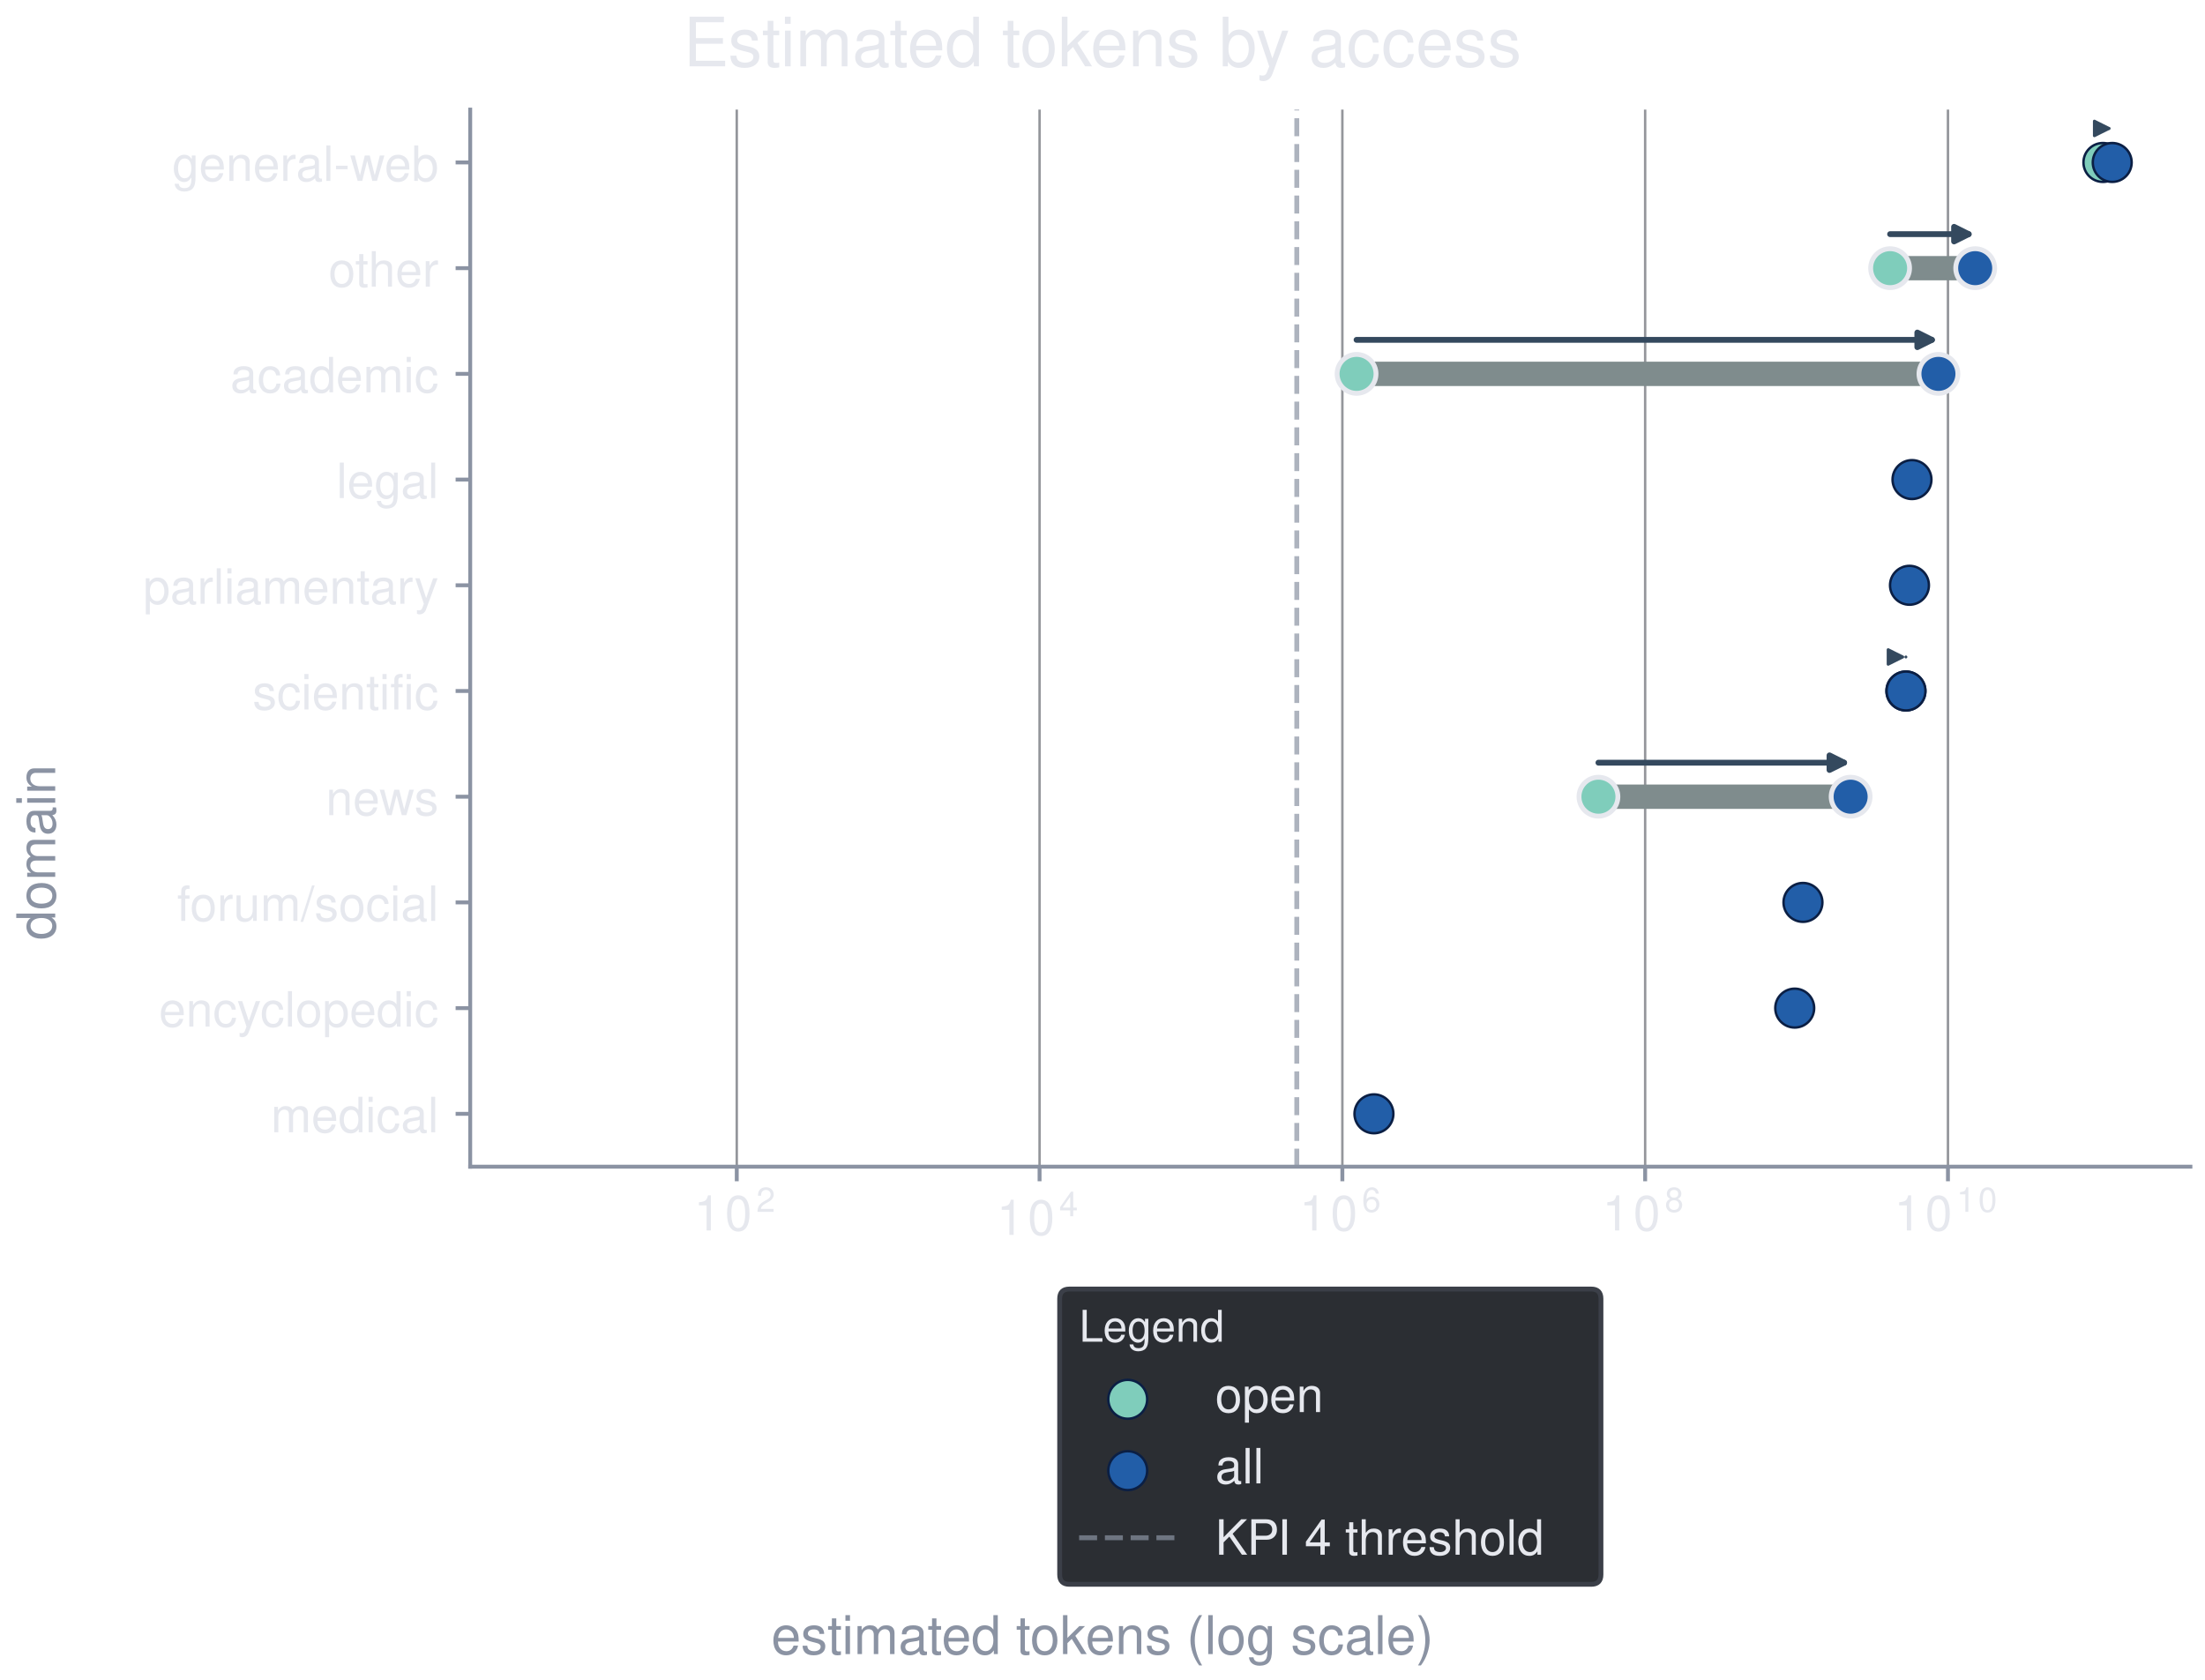
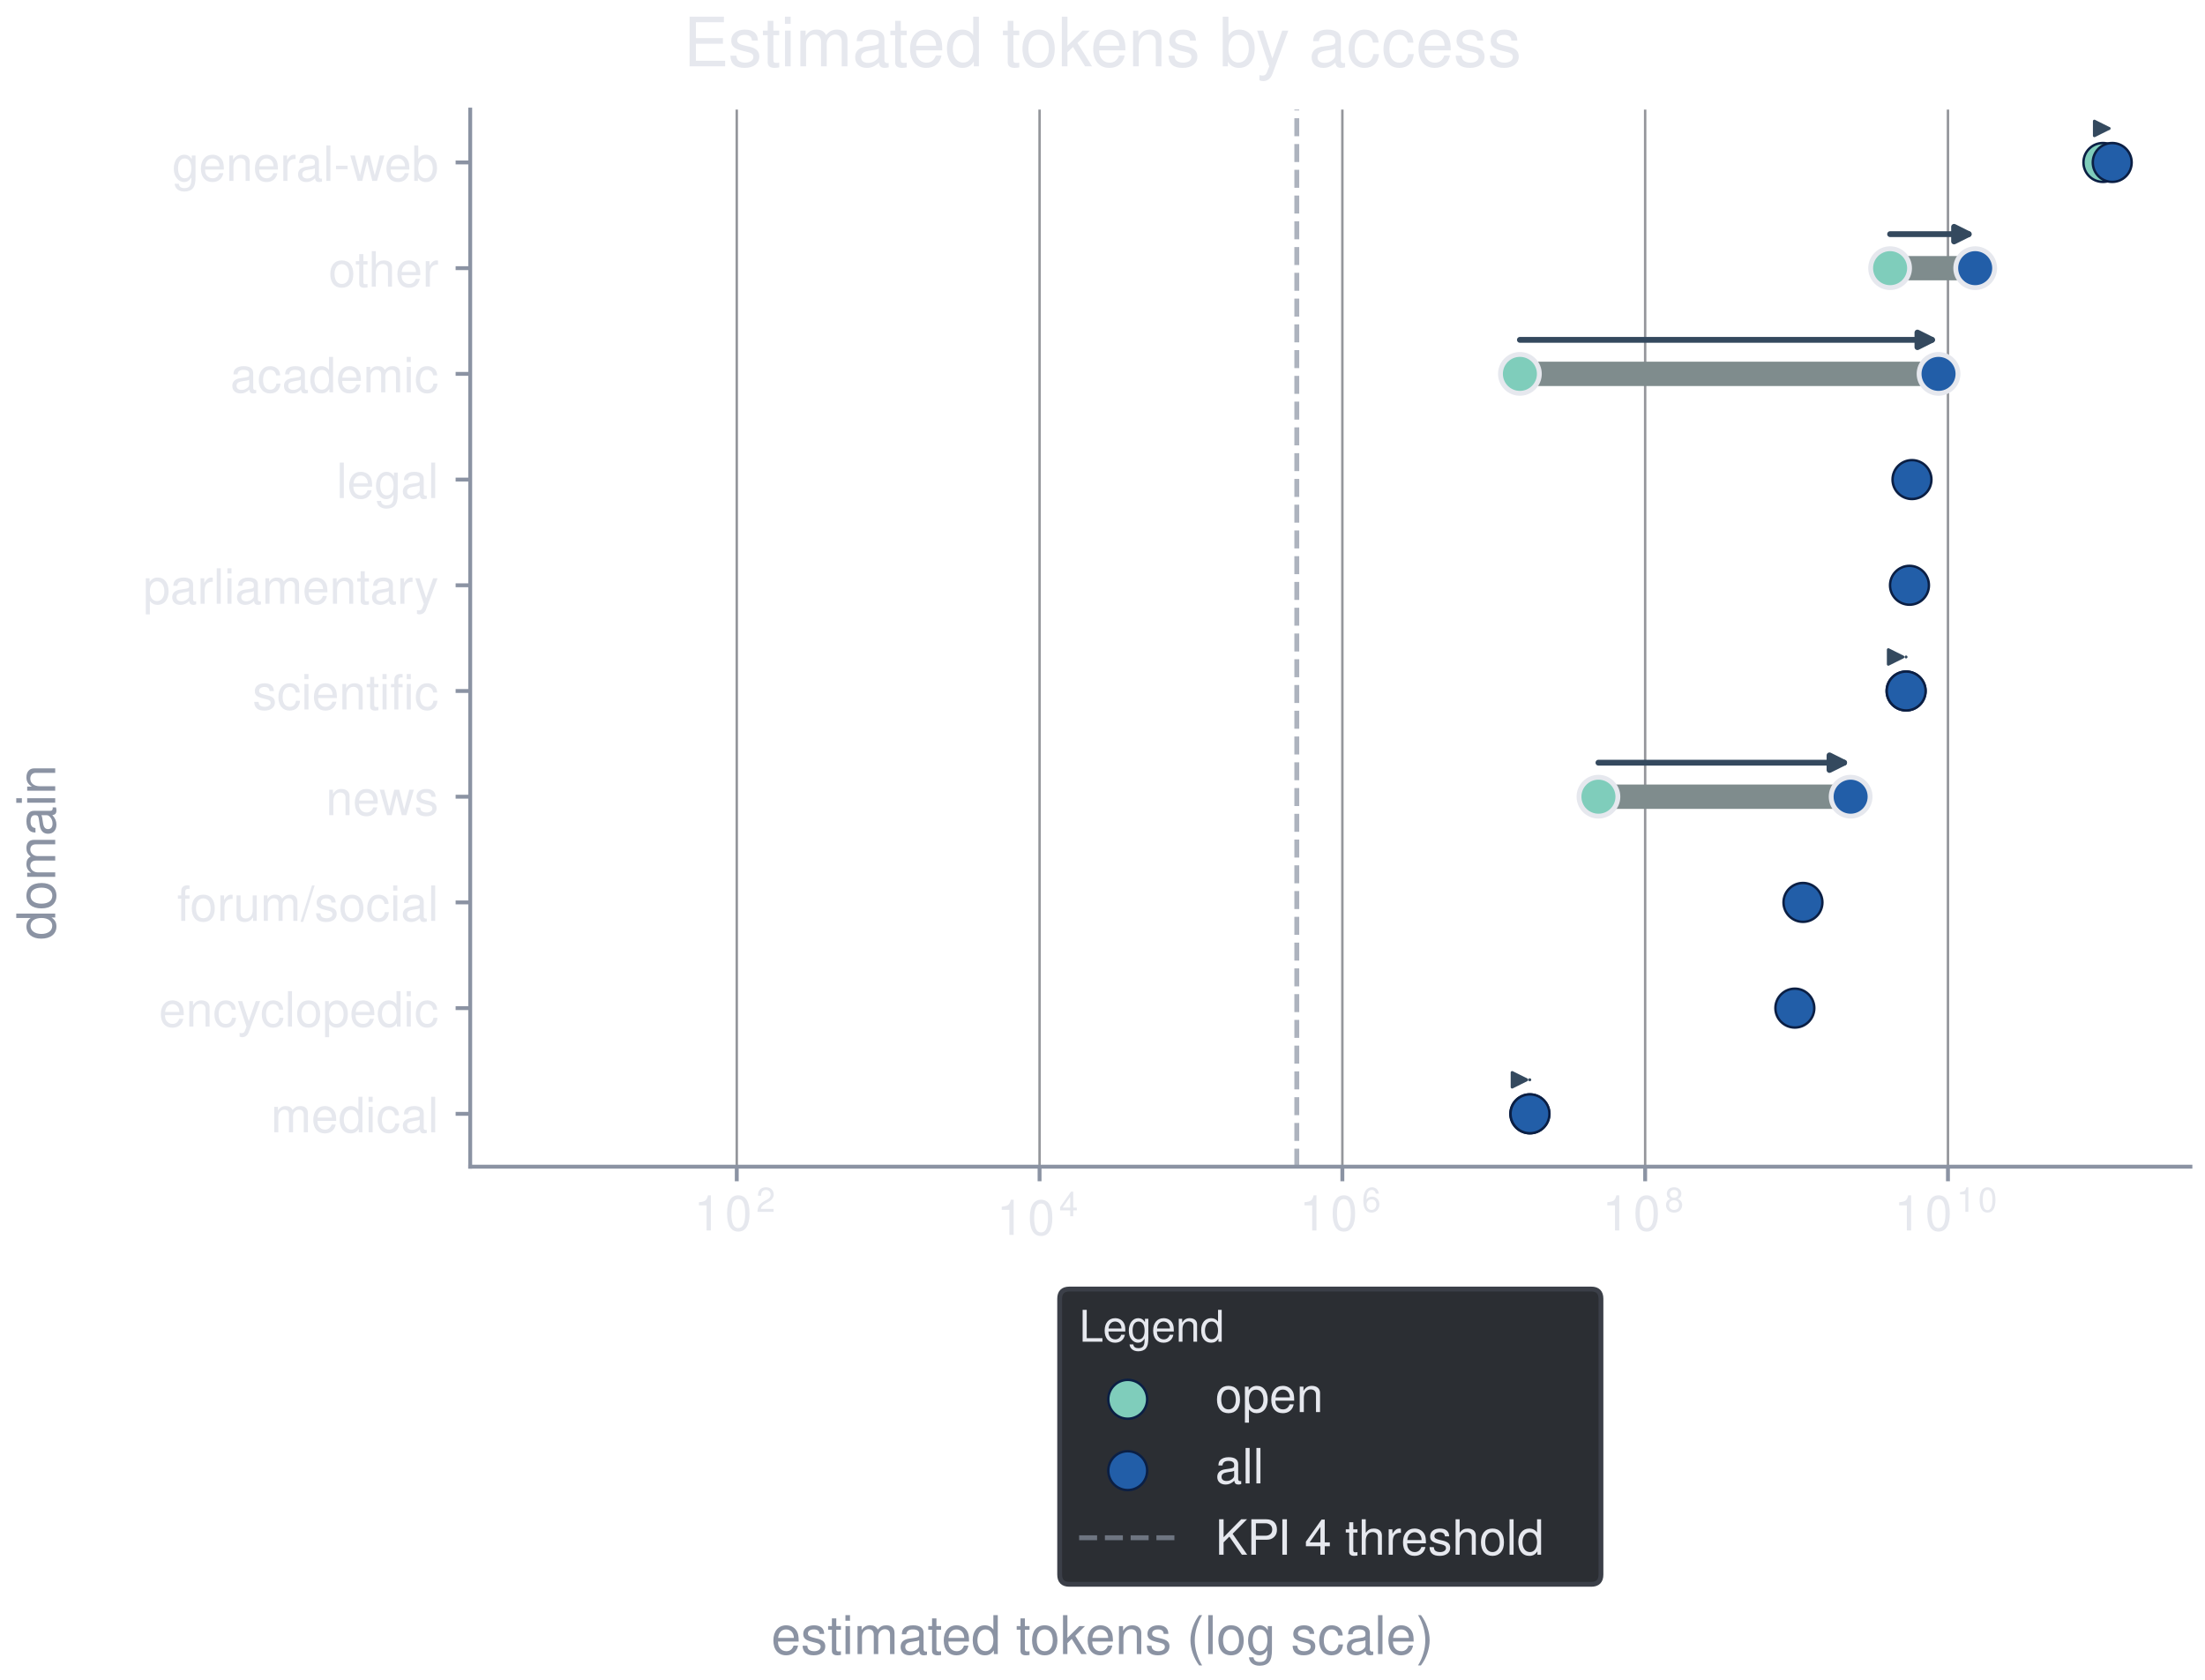
<svg xmlns="http://www.w3.org/2000/svg" xmlns:xlink="http://www.w3.org/1999/xlink" width="453.6pt" height="345.6pt" viewBox="0 0 453.6 345.6" version="1.1">
  <defs>
    <style type="text/css">*{stroke-linejoin: round; stroke-linecap: butt}</style>
  </defs>
  <g id="figure_1">
    <g id="patch_1">
      <path d="M 0 345.6  L 453.6 345.6  L 453.6 0  L 0 0  L 0 345.6  z " style="fill: none" />
    </g>
    <g id="axes_1">
      <g id="patch_2">
        <path d="M 96.728 240.031  L 450.6 240.031  L 450.6 22.55  L 96.728 22.55  L 96.728 240.031  z " style="fill: none" />
      </g>
      <g id="matplotlib.axis_1">
        <g id="xtick_1">
          <g id="line2d_1">
-             <path d="M 151.563 240.031  L 151.563 22.55  " clip-path="url(#pa6d55e3291)" style="fill: none; stroke: #2a2f38; stroke-opacity: 0.5; stroke-width: 0.5; stroke-linecap: square" />
+             <path d="M 151.563 240.031  L 151.563 22.55  " clip-path="url(#p5a6b797278)" style="fill: none; stroke: #2a2f38; stroke-opacity: 0.5; stroke-width: 0.5; stroke-linecap: square" />
          </g>
          <g id="line2d_2">
            <defs>
-               <path id="mead7ab66ce" d="M 0 0  L 0 3  " style="stroke: #8b93a3; stroke-width: 0.8" />
+               <path id="m46d5351eaf" d="M 0 0  L 0 3  " style="stroke: #8b93a3; stroke-width: 0.8" />
            </defs>
            <g>
-               <use xlink:href="#mead7ab66ce" x="151.563" y="240.031" style="fill: #8b93a3; stroke: #8b93a3; stroke-width: 0.8" />
+               <use xlink:href="#m46d5351eaf" x="151.563" y="240.031" style="fill: #8b93a3; stroke: #8b93a3; stroke-width: 0.8" />
            </g>
          </g>
          <g id="text_1">
            <g style="fill: #e6e8ee" transform="translate(142.7635 254.129)">
              <text>
                <tspan x="0" y="-0.977" style="font-size: 10px; font-family: 'Instrument Sans', 'Helvetica', 'Arial', sans-serif; fill: #e6e8ee">1</tspan>
                <tspan x="6.362" y="-0.977" style="font-size: 10px; font-family: 'Instrument Sans', 'Helvetica', 'Arial', sans-serif; fill: #e6e8ee">0</tspan>
                <tspan x="12.82" y="-4.805" style="font-size: 7px; font-family: 'Instrument Sans', 'Helvetica', 'Arial', sans-serif; fill: #e6e8ee">2</tspan>
              </text>
            </g>
          </g>
        </g>
        <g id="xtick_2">
          <g id="line2d_3">
-             <path d="M 213.853 240.031  L 213.853 22.55  " clip-path="url(#pa6d55e3291)" style="fill: none; stroke: #2a2f38; stroke-opacity: 0.5; stroke-width: 0.5; stroke-linecap: square" />
+             <path d="M 213.853 240.031  L 213.853 22.55  " clip-path="url(#p5a6b797278)" style="fill: none; stroke: #2a2f38; stroke-opacity: 0.5; stroke-width: 0.5; stroke-linecap: square" />
          </g>
          <g id="line2d_4">
            <g>
-               <use xlink:href="#mead7ab66ce" x="213.853" y="240.031" style="fill: #8b93a3; stroke: #8b93a3; stroke-width: 0.8" />
+               <use xlink:href="#m46d5351eaf" x="213.853" y="240.031" style="fill: #8b93a3; stroke: #8b93a3; stroke-width: 0.8" />
            </g>
          </g>
          <g id="text_2">
            <g style="fill: #e6e8ee" transform="translate(205.0531 254.129)">
              <text>
                <tspan x="0" y="-0.064" style="font-size: 10px; font-family: 'Instrument Sans', 'Helvetica', 'Arial', sans-serif; fill: #e6e8ee">1</tspan>
                <tspan x="6.362" y="-0.064" style="font-size: 10px; font-family: 'Instrument Sans', 'Helvetica', 'Arial', sans-serif; fill: #e6e8ee">0</tspan>
                <tspan x="12.82" y="-3.892" style="font-size: 7px; font-family: 'Instrument Sans', 'Helvetica', 'Arial', sans-serif; fill: #e6e8ee">4</tspan>
              </text>
            </g>
          </g>
        </g>
        <g id="xtick_3">
          <g id="line2d_5">
-             <path d="M 276.143 240.031  L 276.143 22.55  " clip-path="url(#pa6d55e3291)" style="fill: none; stroke: #2a2f38; stroke-opacity: 0.5; stroke-width: 0.5; stroke-linecap: square" />
+             <path d="M 276.143 240.031  L 276.143 22.55  " clip-path="url(#p5a6b797278)" style="fill: none; stroke: #2a2f38; stroke-opacity: 0.5; stroke-width: 0.5; stroke-linecap: square" />
          </g>
          <g id="line2d_6">
            <g>
-               <use xlink:href="#mead7ab66ce" x="276.143" y="240.031" style="fill: #8b93a3; stroke: #8b93a3; stroke-width: 0.8" />
+               <use xlink:href="#m46d5351eaf" x="276.143" y="240.031" style="fill: #8b93a3; stroke: #8b93a3; stroke-width: 0.8" />
            </g>
          </g>
          <g id="text_3">
            <g style="fill: #e6e8ee" transform="translate(267.3428 254.129)">
              <text>
                <tspan x="0" y="-0.977" style="font-size: 10px; font-family: 'Instrument Sans', 'Helvetica', 'Arial', sans-serif; fill: #e6e8ee">1</tspan>
                <tspan x="6.362" y="-0.977" style="font-size: 10px; font-family: 'Instrument Sans', 'Helvetica', 'Arial', sans-serif; fill: #e6e8ee">0</tspan>
                <tspan x="12.82" y="-4.805" style="font-size: 7px; font-family: 'Instrument Sans', 'Helvetica', 'Arial', sans-serif; fill: #e6e8ee">6</tspan>
              </text>
            </g>
          </g>
        </g>
        <g id="xtick_4">
          <g id="line2d_7">
-             <path d="M 338.432 240.031  L 338.432 22.55  " clip-path="url(#pa6d55e3291)" style="fill: none; stroke: #2a2f38; stroke-opacity: 0.5; stroke-width: 0.5; stroke-linecap: square" />
+             <path d="M 338.432 240.031  L 338.432 22.55  " clip-path="url(#p5a6b797278)" style="fill: none; stroke: #2a2f38; stroke-opacity: 0.5; stroke-width: 0.5; stroke-linecap: square" />
          </g>
          <g id="line2d_8">
            <g>
-               <use xlink:href="#mead7ab66ce" x="338.432" y="240.031" style="fill: #8b93a3; stroke: #8b93a3; stroke-width: 0.8" />
+               <use xlink:href="#m46d5351eaf" x="338.432" y="240.031" style="fill: #8b93a3; stroke: #8b93a3; stroke-width: 0.8" />
            </g>
          </g>
          <g id="text_4">
            <g style="fill: #e6e8ee" transform="translate(329.6324 254.129)">
              <text>
                <tspan x="0" y="-0.977" style="font-size: 10px; font-family: 'Instrument Sans', 'Helvetica', 'Arial', sans-serif; fill: #e6e8ee">1</tspan>
                <tspan x="6.362" y="-0.977" style="font-size: 10px; font-family: 'Instrument Sans', 'Helvetica', 'Arial', sans-serif; fill: #e6e8ee">0</tspan>
                <tspan x="12.82" y="-4.805" style="font-size: 7px; font-family: 'Instrument Sans', 'Helvetica', 'Arial', sans-serif; fill: #e6e8ee">8</tspan>
              </text>
            </g>
          </g>
        </g>
        <g id="xtick_5">
          <g id="line2d_9">
-             <path d="M 400.722 240.031  L 400.722 22.55  " clip-path="url(#pa6d55e3291)" style="fill: none; stroke: #2a2f38; stroke-opacity: 0.5; stroke-width: 0.5; stroke-linecap: square" />
+             <path d="M 400.722 240.031  L 400.722 22.55  " clip-path="url(#p5a6b797278)" style="fill: none; stroke: #2a2f38; stroke-opacity: 0.5; stroke-width: 0.5; stroke-linecap: square" />
          </g>
          <g id="line2d_10">
            <g>
-               <use xlink:href="#mead7ab66ce" x="400.722" y="240.031" style="fill: #8b93a3; stroke: #8b93a3; stroke-width: 0.8" />
+               <use xlink:href="#m46d5351eaf" x="400.722" y="240.031" style="fill: #8b93a3; stroke: #8b93a3; stroke-width: 0.8" />
            </g>
          </g>
          <g id="text_5">
            <g style="fill: #e6e8ee" transform="translate(389.6721 254.129)">
              <text>
                <tspan x="0" y="-0.977" style="font-size: 10px; font-family: 'Instrument Sans', 'Helvetica', 'Arial', sans-serif; fill: #e6e8ee">1</tspan>
                <tspan x="6.362" y="-0.977" style="font-size: 10px; font-family: 'Instrument Sans', 'Helvetica', 'Arial', sans-serif; fill: #e6e8ee">0</tspan>
                <tspan x="12.82" y="-4.805" style="font-size: 7px; font-family: 'Instrument Sans', 'Helvetica', 'Arial', sans-serif; fill: #e6e8ee">1</tspan>
                <tspan x="17.274" y="-4.805" style="font-size: 7px; font-family: 'Instrument Sans', 'Helvetica', 'Arial', sans-serif; fill: #e6e8ee">0</tspan>
              </text>
            </g>
          </g>
        </g>
      </g>
      <g id="matplotlib.axis_2">
        <g id="ytick_1">
          <g id="line2d_11">
            <defs>
-               <path id="m35df70823e" d="M 0 0  L -3 0  " style="stroke: #8b93a3; stroke-width: 0.8" />
+               <path id="m56d56a1133" d="M 0 0  L -3 0  " style="stroke: #8b93a3; stroke-width: 0.8" />
            </defs>
            <g>
-               <use xlink:href="#m35df70823e" x="96.728" y="33.424" style="fill: #8b93a3; stroke: #8b93a3; stroke-width: 0.8" />
+               <use xlink:href="#m56d56a1133" x="96.728" y="33.424" style="fill: #8b93a3; stroke: #8b93a3; stroke-width: 0.8" />
            </g>
          </g>
          <g id="text_6">
            <text style="font-size: 10px; font-family: 'Instrument Sans', 'Helvetica', 'Arial', sans-serif; text-anchor: end; fill: #e6e8ee" x="90.228" y="37.223" transform="rotate(-0 90.22791 37.22334)">general-web</text>
          </g>
        </g>
        <g id="ytick_2">
          <g id="line2d_12">
            <g>
-               <use xlink:href="#m35df70823e" x="96.728" y="55.172" style="fill: #8b93a3; stroke: #8b93a3; stroke-width: 0.8" />
+               <use xlink:href="#m56d56a1133" x="96.728" y="55.172" style="fill: #8b93a3; stroke: #8b93a3; stroke-width: 0.8" />
            </g>
          </g>
          <g id="text_7">
            <text style="font-size: 10px; font-family: 'Instrument Sans', 'Helvetica', 'Arial', sans-serif; text-anchor: end; fill: #e6e8ee" x="90.228" y="58.971" transform="rotate(-0 90.22791 58.97138)">other</text>
          </g>
        </g>
        <g id="ytick_3">
          <g id="line2d_13">
            <g>
-               <use xlink:href="#m35df70823e" x="96.728" y="76.92" style="fill: #8b93a3; stroke: #8b93a3; stroke-width: 0.8" />
+               <use xlink:href="#m56d56a1133" x="96.728" y="76.92" style="fill: #8b93a3; stroke: #8b93a3; stroke-width: 0.8" />
            </g>
          </g>
          <g id="text_8">
            <text style="font-size: 10px; font-family: 'Instrument Sans', 'Helvetica', 'Arial', sans-serif; text-anchor: end; fill: #e6e8ee" x="90.228" y="80.719" transform="rotate(-0 90.22791 80.71942)">academic</text>
          </g>
        </g>
        <g id="ytick_4">
          <g id="line2d_14">
            <g>
-               <use xlink:href="#m35df70823e" x="96.728" y="98.668" style="fill: #8b93a3; stroke: #8b93a3; stroke-width: 0.8" />
+               <use xlink:href="#m56d56a1133" x="96.728" y="98.668" style="fill: #8b93a3; stroke: #8b93a3; stroke-width: 0.8" />
            </g>
          </g>
          <g id="text_9">
            <text style="font-size: 10px; font-family: 'Instrument Sans', 'Helvetica', 'Arial', sans-serif; text-anchor: end; fill: #e6e8ee" x="90.228" y="102.467" transform="rotate(-0 90.22791 102.4675)">legal</text>
          </g>
        </g>
        <g id="ytick_5">
          <g id="line2d_15">
            <g>
-               <use xlink:href="#m35df70823e" x="96.728" y="120.416" style="fill: #8b93a3; stroke: #8b93a3; stroke-width: 0.8" />
+               <use xlink:href="#m56d56a1133" x="96.728" y="120.416" style="fill: #8b93a3; stroke: #8b93a3; stroke-width: 0.8" />
            </g>
          </g>
          <g id="text_10">
            <text style="font-size: 10px; font-family: 'Instrument Sans', 'Helvetica', 'Arial', sans-serif; text-anchor: end; fill: #e6e8ee" x="90.228" y="124.216" transform="rotate(-0 90.22791 124.2155)">parliamentary</text>
          </g>
        </g>
        <g id="ytick_6">
          <g id="line2d_16">
            <g>
-               <use xlink:href="#m35df70823e" x="96.728" y="142.164" style="fill: #8b93a3; stroke: #8b93a3; stroke-width: 0.8" />
+               <use xlink:href="#m56d56a1133" x="96.728" y="142.164" style="fill: #8b93a3; stroke: #8b93a3; stroke-width: 0.8" />
            </g>
          </g>
          <g id="text_11">
            <text style="font-size: 10px; font-family: 'Instrument Sans', 'Helvetica', 'Arial', sans-serif; text-anchor: end; fill: #e6e8ee" x="90.228" y="145.964" transform="rotate(-0 90.22791 145.9636)">scientific</text>
          </g>
        </g>
        <g id="ytick_7">
          <g id="line2d_17">
            <g>
-               <use xlink:href="#m35df70823e" x="96.728" y="163.912" style="fill: #8b93a3; stroke: #8b93a3; stroke-width: 0.8" />
+               <use xlink:href="#m56d56a1133" x="96.728" y="163.912" style="fill: #8b93a3; stroke: #8b93a3; stroke-width: 0.8" />
            </g>
          </g>
          <g id="text_12">
            <text style="font-size: 10px; font-family: 'Instrument Sans', 'Helvetica', 'Arial', sans-serif; text-anchor: end; fill: #e6e8ee" x="90.228" y="167.712" transform="rotate(-0 90.22791 167.7116)">news</text>
          </g>
        </g>
        <g id="ytick_8">
          <g id="line2d_18">
            <g>
-               <use xlink:href="#m35df70823e" x="96.728" y="185.66" style="fill: #8b93a3; stroke: #8b93a3; stroke-width: 0.8" />
+               <use xlink:href="#m56d56a1133" x="96.728" y="185.66" style="fill: #8b93a3; stroke: #8b93a3; stroke-width: 0.8" />
            </g>
          </g>
          <g id="text_13">
            <text style="font-size: 10px; font-family: 'Instrument Sans', 'Helvetica', 'Arial', sans-serif; text-anchor: end; fill: #e6e8ee" x="90.228" y="189.46" transform="rotate(-0 90.22791 189.4596)">forum/social</text>
          </g>
        </g>
        <g id="ytick_9">
          <g id="line2d_19">
            <g>
-               <use xlink:href="#m35df70823e" x="96.728" y="207.408" style="fill: #8b93a3; stroke: #8b93a3; stroke-width: 0.8" />
+               <use xlink:href="#m56d56a1133" x="96.728" y="207.408" style="fill: #8b93a3; stroke: #8b93a3; stroke-width: 0.8" />
            </g>
          </g>
          <g id="text_14">
            <text style="font-size: 10px; font-family: 'Instrument Sans', 'Helvetica', 'Arial', sans-serif; text-anchor: end; fill: #e6e8ee" x="90.228" y="211.208" transform="rotate(-0 90.22791 211.2077)">encyclopedic</text>
          </g>
        </g>
        <g id="ytick_10">
          <g id="line2d_20">
            <g>
-               <use xlink:href="#m35df70823e" x="96.728" y="229.157" style="fill: #8b93a3; stroke: #8b93a3; stroke-width: 0.8" />
+               <use xlink:href="#m56d56a1133" x="96.728" y="229.157" style="fill: #8b93a3; stroke: #8b93a3; stroke-width: 0.8" />
            </g>
          </g>
          <g id="text_15">
            <text style="font-size: 10px; font-family: 'Instrument Sans', 'Helvetica', 'Arial', sans-serif; text-anchor: end; fill: #e6e8ee" x="90.228" y="232.956" transform="rotate(-0 90.22791 232.9557)">medical</text>
          </g>
        </g>
      </g>
      <g id="LineCollection_1">
-         <path d="M 432.598 33.424  L 434.515 33.424  " clip-path="url(#pa6d55e3291)" style="fill: none; stroke: #7f8c8d; stroke-width: 2.5" />
-         <path d="M 392.069 142.164  L 392.091 142.164  " clip-path="url(#pa6d55e3291)" style="fill: none; stroke: #7f8c8d; stroke-width: 2.5" />
+         <path d="M 432.598 33.424  L 434.515 33.424  " clip-path="url(#p5a6b797278)" style="fill: none; stroke: #7f8c8d; stroke-width: 2.5" />
+         <path d="M 392.104 142.164  L 392.126 142.164  " clip-path="url(#p5a6b797278)" style="fill: none; stroke: #7f8c8d; stroke-width: 2.5" />
+         <path d="M 314.7 229.157  L 314.738 229.157  " clip-path="url(#p5a6b797278)" style="fill: none; stroke: #7f8c8d; stroke-width: 2.5" />
      </g>
      <g id="patch_3">
        <path d="M 432.598 26.424  Q 433.556 26.424 433.844 26.424  " style="fill: none; stroke: #34495e; stroke-width: 0.6; stroke-linecap: round" />
        <path d="M 430.844 24.924  L 433.844 26.424  L 430.844 27.924  z " style="fill: #34495e; stroke: #34495e; stroke-width: 0.6; stroke-linecap: round" />
      </g>
      <g id="patch_4">
-         <path d="M 392.069 135.164  Q 392.08 135.164 391.42 135.164  " style="fill: none; stroke: #34495e; stroke-width: 0.6; stroke-linecap: round" />
-         <path d="M 388.42 133.664  L 391.42 135.164  L 388.42 136.664  z " style="fill: #34495e; stroke: #34495e; stroke-width: 0.6; stroke-linecap: round" />
+         <path d="M 392.104 135.164  Q 392.115 135.164 391.455 135.164  " style="fill: none; stroke: #34495e; stroke-width: 0.6; stroke-linecap: round" />
+         <path d="M 388.455 133.664  L 391.455 135.164  L 388.455 136.664  z " style="fill: #34495e; stroke: #34495e; stroke-width: 0.6; stroke-linecap: round" />
+       </g>
+       <g id="patch_5">
+         <path d="M 314.7 222.157  Q 314.719 222.157 314.068 222.157  " style="fill: none; stroke: #34495e; stroke-width: 0.6; stroke-linecap: round" />
+         <path d="M 311.068 220.657  L 314.068 222.157  L 311.068 223.657  z " style="fill: #34495e; stroke: #34495e; stroke-width: 0.6; stroke-linecap: round" />
      </g>
      <g id="PathCollection_1">
        <defs>
-           <path id="m6cd3e51f69" d="M 0 4  C 1.061 4 2.078 3.579 2.828 2.828  C 3.579 2.078 4 1.061 4 0  C 4 -1.061 3.579 -2.078 2.828 -2.828  C 2.078 -3.579 1.061 -4 0 -4  C -1.061 -4 -2.078 -3.579 -2.828 -2.828  C -3.579 -2.078 -4 -1.061 -4 0  C -4 1.061 -3.579 2.078 -2.828 2.828  C -2.078 3.579 -1.061 4 0 4  z " style="stroke: #0b1f44; stroke-width: 0.5" />
+           <path id="mb5595dab13" d="M 0 4  C 1.061 4 2.078 3.579 2.828 2.828  C 3.579 2.078 4 1.061 4 0  C 4 -1.061 3.579 -2.078 2.828 -2.828  C 2.078 -3.579 1.061 -4 0 -4  C -1.061 -4 -2.078 -3.579 -2.828 -2.828  C -3.579 -2.078 -4 -1.061 -4 0  C -4 1.061 -3.579 2.078 -2.828 2.828  C -2.078 3.579 -1.061 4 0 4  z " style="stroke: #0b1f44; stroke-width: 0.5" />
        </defs>
-         <g clip-path="url(#pa6d55e3291)">
-           <use xlink:href="#m6cd3e51f69" x="432.598" y="33.424" style="fill: #7fcdbb; stroke: #0b1f44; stroke-width: 0.5" />
-           <use xlink:href="#m6cd3e51f69" x="392.069" y="142.164" style="fill: #7fcdbb; stroke: #0b1f44; stroke-width: 0.5" />
+         <g clip-path="url(#p5a6b797278)">
+           <use xlink:href="#mb5595dab13" x="432.598" y="33.424" style="fill: #7fcdbb; stroke: #0b1f44; stroke-width: 0.5" />
+           <use xlink:href="#mb5595dab13" x="392.104" y="142.164" style="fill: #7fcdbb; stroke: #0b1f44; stroke-width: 0.5" />
+           <use xlink:href="#mb5595dab13" x="314.7" y="229.157" style="fill: #7fcdbb; stroke: #0b1f44; stroke-width: 0.5" />
        </g>
      </g>
      <g id="PathCollection_2">
        <defs>
-           <path id="mb39ce42152" d="M 0 4  C 1.061 4 2.078 3.579 2.828 2.828  C 3.579 2.078 4 1.061 4 0  C 4 -1.061 3.579 -2.078 2.828 -2.828  C 2.078 -3.579 1.061 -4 0 -4  C -1.061 -4 -2.078 -3.579 -2.828 -2.828  C -3.579 -2.078 -4 -1.061 -4 0  C -4 1.061 -3.579 2.078 -2.828 2.828  C -2.078 3.579 -1.061 4 0 4  z " style="stroke: #0b1f44; stroke-width: 0.5" />
+           <path id="mbda698560f" d="M 0 4  C 1.061 4 2.078 3.579 2.828 2.828  C 3.579 2.078 4 1.061 4 0  C 4 -1.061 3.579 -2.078 2.828 -2.828  C 2.078 -3.579 1.061 -4 0 -4  C -1.061 -4 -2.078 -3.579 -2.828 -2.828  C -3.579 -2.078 -4 -1.061 -4 0  C -4 1.061 -3.579 2.078 -2.828 2.828  C -2.078 3.579 -1.061 4 0 4  z " style="stroke: #0b1f44; stroke-width: 0.5" />
        </defs>
-         <g clip-path="url(#pa6d55e3291)">
-           <use xlink:href="#mb39ce42152" x="434.515" y="33.424" style="fill: #225ea8; stroke: #0b1f44; stroke-width: 0.5" />
-           <use xlink:href="#mb39ce42152" x="393.323" y="98.668" style="fill: #225ea8; stroke: #0b1f44; stroke-width: 0.5" />
-           <use xlink:href="#mb39ce42152" x="392.807" y="120.416" style="fill: #225ea8; stroke: #0b1f44; stroke-width: 0.5" />
-           <use xlink:href="#mb39ce42152" x="392.091" y="142.164" style="fill: #225ea8; stroke: #0b1f44; stroke-width: 0.5" />
-           <use xlink:href="#mb39ce42152" x="370.895" y="185.66" style="fill: #225ea8; stroke: #0b1f44; stroke-width: 0.5" />
-           <use xlink:href="#mb39ce42152" x="369.2" y="207.408" style="fill: #225ea8; stroke: #0b1f44; stroke-width: 0.5" />
-           <use xlink:href="#mb39ce42152" x="282.638" y="229.157" style="fill: #225ea8; stroke: #0b1f44; stroke-width: 0.5" />
+         <g clip-path="url(#p5a6b797278)">
+           <use xlink:href="#mbda698560f" x="434.515" y="33.424" style="fill: #225ea8; stroke: #0b1f44; stroke-width: 0.5" />
+           <use xlink:href="#mbda698560f" x="393.323" y="98.668" style="fill: #225ea8; stroke: #0b1f44; stroke-width: 0.5" />
+           <use xlink:href="#mbda698560f" x="392.807" y="120.416" style="fill: #225ea8; stroke: #0b1f44; stroke-width: 0.5" />
+           <use xlink:href="#mbda698560f" x="392.126" y="142.164" style="fill: #225ea8; stroke: #0b1f44; stroke-width: 0.5" />
+           <use xlink:href="#mbda698560f" x="370.895" y="185.66" style="fill: #225ea8; stroke: #0b1f44; stroke-width: 0.5" />
+           <use xlink:href="#mbda698560f" x="369.228" y="207.408" style="fill: #225ea8; stroke: #0b1f44; stroke-width: 0.5" />
+           <use xlink:href="#mbda698560f" x="314.738" y="229.157" style="fill: #225ea8; stroke: #0b1f44; stroke-width: 0.5" />
        </g>
      </g>
      <g id="LineCollection_2">
-         <path d="M 388.822 55.172  L 406.325 55.172  " clip-path="url(#pa6d55e3291)" style="fill: none; stroke: #7f8c8d; stroke-width: 5" />
-         <path d="M 279.065 76.92  L 398.764 76.92  " clip-path="url(#pa6d55e3291)" style="fill: none; stroke: #7f8c8d; stroke-width: 5" />
-         <path d="M 328.823 163.912  L 380.7 163.912  " clip-path="url(#pa6d55e3291)" style="fill: none; stroke: #7f8c8d; stroke-width: 5" />
-       </g>
-       <g id="patch_5">
+         <path d="M 388.822 55.172  L 406.325 55.172  " clip-path="url(#p5a6b797278)" style="fill: none; stroke: #7f8c8d; stroke-width: 5" />
+         <path d="M 312.666 76.92  L 398.786 76.92  " clip-path="url(#p5a6b797278)" style="fill: none; stroke: #7f8c8d; stroke-width: 5" />
+         <path d="M 328.823 163.912  L 380.7 163.912  " clip-path="url(#p5a6b797278)" style="fill: none; stroke: #7f8c8d; stroke-width: 5" />
+       </g>
+       <g id="patch_6">
        <path d="M 388.822 48.172  Q 397.574 48.172 404.983 48.172  " style="fill: none; stroke: #34495e; stroke-width: 1.2; stroke-linecap: round" />
        <path d="M 401.983 46.672  L 404.983 48.172  L 401.983 49.672  z " style="fill: #34495e; stroke: #34495e; stroke-width: 1.2; stroke-linecap: round" />
      </g>
-       <g id="patch_6">
-         <path d="M 279.065 69.92  Q 338.914 69.92 397.423 69.92  " style="fill: none; stroke: #34495e; stroke-width: 1.2; stroke-linecap: round" />
-         <path d="M 394.423 68.42  L 397.423 69.92  L 394.423 71.42  z " style="fill: #34495e; stroke: #34495e; stroke-width: 1.2; stroke-linecap: round" />
-       </g>
      <g id="patch_7">
+         <path d="M 312.666 69.92  Q 355.726 69.92 397.444 69.92  " style="fill: none; stroke: #34495e; stroke-width: 1.2; stroke-linecap: round" />
+         <path d="M 394.444 68.42  L 397.444 69.92  L 394.444 71.42  z " style="fill: #34495e; stroke: #34495e; stroke-width: 1.2; stroke-linecap: round" />
+       </g>
+       <g id="patch_8">
        <path d="M 328.823 156.912  Q 354.762 156.912 379.358 156.912  " style="fill: none; stroke: #34495e; stroke-width: 1.2; stroke-linecap: round" />
        <path d="M 376.358 155.412  L 379.358 156.912  L 376.358 158.412  z " style="fill: #34495e; stroke: #34495e; stroke-width: 1.2; stroke-linecap: round" />
      </g>
      <g id="PathCollection_3">
        <defs>
-           <path id="m2bc360e5a3" d="M 0 4  C 1.061 4 2.078 3.579 2.828 2.828  C 3.579 2.078 4 1.061 4 0  C 4 -1.061 3.579 -2.078 2.828 -2.828  C 2.078 -3.579 1.061 -4 0 -4  C -1.061 -4 -2.078 -3.579 -2.828 -2.828  C -3.579 -2.078 -4 -1.061 -4 0  C -4 1.061 -3.579 2.078 -2.828 2.828  C -2.078 3.579 -1.061 4 0 4  z " style="stroke: #e6e8ee" />
+           <path id="m5dc3a6bbdb" d="M 0 4  C 1.061 4 2.078 3.579 2.828 2.828  C 3.579 2.078 4 1.061 4 0  C 4 -1.061 3.579 -2.078 2.828 -2.828  C 2.078 -3.579 1.061 -4 0 -4  C -1.061 -4 -2.078 -3.579 -2.828 -2.828  C -3.579 -2.078 -4 -1.061 -4 0  C -4 1.061 -3.579 2.078 -2.828 2.828  C -2.078 3.579 -1.061 4 0 4  z " style="stroke: #e6e8ee" />
        </defs>
-         <g clip-path="url(#pa6d55e3291)">
-           <use xlink:href="#m2bc360e5a3" x="388.822" y="55.172" style="fill: #7fcdbb; stroke: #e6e8ee" />
-           <use xlink:href="#m2bc360e5a3" x="279.065" y="76.92" style="fill: #7fcdbb; stroke: #e6e8ee" />
-           <use xlink:href="#m2bc360e5a3" x="328.823" y="163.912" style="fill: #7fcdbb; stroke: #e6e8ee" />
+         <g clip-path="url(#p5a6b797278)">
+           <use xlink:href="#m5dc3a6bbdb" x="388.822" y="55.172" style="fill: #7fcdbb; stroke: #e6e8ee" />
+           <use xlink:href="#m5dc3a6bbdb" x="312.666" y="76.92" style="fill: #7fcdbb; stroke: #e6e8ee" />
+           <use xlink:href="#m5dc3a6bbdb" x="328.823" y="163.912" style="fill: #7fcdbb; stroke: #e6e8ee" />
        </g>
      </g>
      <g id="PathCollection_4">
        <defs>
-           <path id="m150fe78fa2" d="M 0 4  C 1.061 4 2.078 3.579 2.828 2.828  C 3.579 2.078 4 1.061 4 0  C 4 -1.061 3.579 -2.078 2.828 -2.828  C 2.078 -3.579 1.061 -4 0 -4  C -1.061 -4 -2.078 -3.579 -2.828 -2.828  C -3.579 -2.078 -4 -1.061 -4 0  C -4 1.061 -3.579 2.078 -2.828 2.828  C -2.078 3.579 -1.061 4 0 4  z " style="stroke: #e6e8ee" />
+           <path id="m5669fba216" d="M 0 4  C 1.061 4 2.078 3.579 2.828 2.828  C 3.579 2.078 4 1.061 4 0  C 4 -1.061 3.579 -2.078 2.828 -2.828  C 2.078 -3.579 1.061 -4 0 -4  C -1.061 -4 -2.078 -3.579 -2.828 -2.828  C -3.579 -2.078 -4 -1.061 -4 0  C -4 1.061 -3.579 2.078 -2.828 2.828  C -2.078 3.579 -1.061 4 0 4  z " style="stroke: #e6e8ee" />
        </defs>
-         <g clip-path="url(#pa6d55e3291)">
-           <use xlink:href="#m150fe78fa2" x="406.325" y="55.172" style="fill: #225ea8; stroke: #e6e8ee" />
-           <use xlink:href="#m150fe78fa2" x="398.764" y="76.92" style="fill: #225ea8; stroke: #e6e8ee" />
-           <use xlink:href="#m150fe78fa2" x="380.7" y="163.912" style="fill: #225ea8; stroke: #e6e8ee" />
+         <g clip-path="url(#p5a6b797278)">
+           <use xlink:href="#m5669fba216" x="406.325" y="55.172" style="fill: #225ea8; stroke: #e6e8ee" />
+           <use xlink:href="#m5669fba216" x="398.786" y="76.92" style="fill: #225ea8; stroke: #e6e8ee" />
+           <use xlink:href="#m5669fba216" x="380.7" y="163.912" style="fill: #225ea8; stroke: #e6e8ee" />
        </g>
      </g>
      <g id="LineCollection_3">
-         <path d="M 266.767 240.031  L 266.767 22.55  " clip-path="url(#pa6d55e3291)" style="fill: none; stroke-dasharray: 3.7,1.6; stroke-dashoffset: 0; stroke: #8b93a3; stroke-opacity: 0.7" />
+         <path d="M 266.767 240.031  L 266.767 22.55  " clip-path="url(#p5a6b797278)" style="fill: none; stroke-dasharray: 3.7,1.6; stroke-dashoffset: 0; stroke: #8b93a3; stroke-opacity: 0.7" />
      </g>
      <g id="legend_1">
-         <g id="patch_8">
+         <g id="patch_9">
          <path d="M 219.991 325.953  L 327.336 325.953  Q 329.336 325.953 329.336 323.953  L 329.336 267.209  Q 329.336 265.209 327.336 265.209  L 219.991 265.209  Q 217.991 265.209 217.991 267.209  L 217.991 323.953  Q 217.991 325.953 219.991 325.953  z " style="fill: #191c22; opacity: 0.92; stroke: #2a2f38; stroke-linejoin: miter" />
        </g>
        <g id="text_16">
          <text style="font-size: 9px; font-family: 'Instrument Sans', 'Helvetica', 'Arial', sans-serif; text-anchor: start; fill: #e6e8ee" x="221.991" y="276.047" transform="rotate(-0 221.9912 276.0472)">Legend</text>
        </g>
        <g id="PathCollection_5">
          <g>
-             <use xlink:href="#m6cd3e51f69" x="231.991" y="287.892" style="fill: #7fcdbb; stroke: #0b1f44; stroke-width: 0.5" />
+             <use xlink:href="#mb5595dab13" x="231.991" y="287.892" style="fill: #7fcdbb; stroke: #0b1f44; stroke-width: 0.5" />
          </g>
        </g>
        <g id="text_17">
          <text style="font-size: 10px; font-family: 'Instrument Sans', 'Helvetica', 'Arial', sans-serif; text-anchor: start; fill: #e6e8ee" x="249.991" y="290.517" transform="rotate(-0 249.9912 290.5174)">open</text>
        </g>
        <g id="PathCollection_6">
          <g>
-             <use xlink:href="#mb39ce42152" x="231.991" y="302.571" style="fill: #225ea8; stroke: #0b1f44; stroke-width: 0.5" />
+             <use xlink:href="#mbda698560f" x="231.991" y="302.571" style="fill: #225ea8; stroke: #0b1f44; stroke-width: 0.5" />
          </g>
        </g>
        <g id="text_18">
          <text style="font-size: 10px; font-family: 'Instrument Sans', 'Helvetica', 'Arial', sans-serif; text-anchor: start; fill: #e6e8ee" x="249.991" y="305.196" transform="rotate(-0 249.9912 305.1955)">all</text>
        </g>
        <g id="line2d_21">
          <path d="M 221.991 316.374  L 241.991 316.374  " style="fill: none; stroke-dasharray: 3.7,1.6; stroke-dashoffset: 0; stroke: #8b93a3; stroke-opacity: 0.7" />
        </g>
        <g id="text_19">
          <text style="font-size: 10px; font-family: 'Instrument Sans', 'Helvetica', 'Arial', sans-serif; text-anchor: start; fill: #e6e8ee" x="249.991" y="319.874" transform="rotate(-0 249.9912 319.8737)">KPI 4 threshold</text>
        </g>
      </g>
-       <g id="patch_9">
+       <g id="patch_10">
        <path d="M 96.728 240.031  L 96.728 22.55  " style="fill: none; stroke: #8b93a3; stroke-width: 0.8; stroke-linejoin: miter; stroke-linecap: square" />
      </g>
-       <g id="patch_10">
+       <g id="patch_11">
        <path d="M 96.728 240.031  L 450.6 240.031  " style="fill: none; stroke: #8b93a3; stroke-width: 0.8; stroke-linejoin: miter; stroke-linecap: square" />
      </g>
    </g>
    <g id="text_20">
      <text style="font-size: 14px; font-family: 'Instrument Sans', 'Helvetica', 'Arial', sans-serif; text-anchor: middle; fill: #e6e8ee" x="226.8" y="13.638" transform="rotate(-0 226.8 13.63805)">Estimated tokens by access</text>
    </g>
    <g id="text_21">
      <text style="font-size: 11px; font-family: 'Instrument Sans', 'Helvetica', 'Arial', sans-serif; text-anchor: middle; fill: #8b93a3" x="226.8" y="340.312" transform="rotate(-0 226.8 340.3121)">estimated tokens (log scale)</text>
    </g>
    <g id="text_22">
      <text style="font-size: 11px; font-family: 'Instrument Sans', 'Helvetica', 'Arial', sans-serif; fill: #8b93a3" transform="translate(11.35852 193.3984) rotate(-90)">domain</text>
    </g>
  </g>
  <defs>
-     <clipPath id="pa6d55e3291">
+     <clipPath id="p5a6b797278">
      <rect x="96.728" y="22.55" width="353.872" height="217.48" />
    </clipPath>
  </defs>
</svg>
